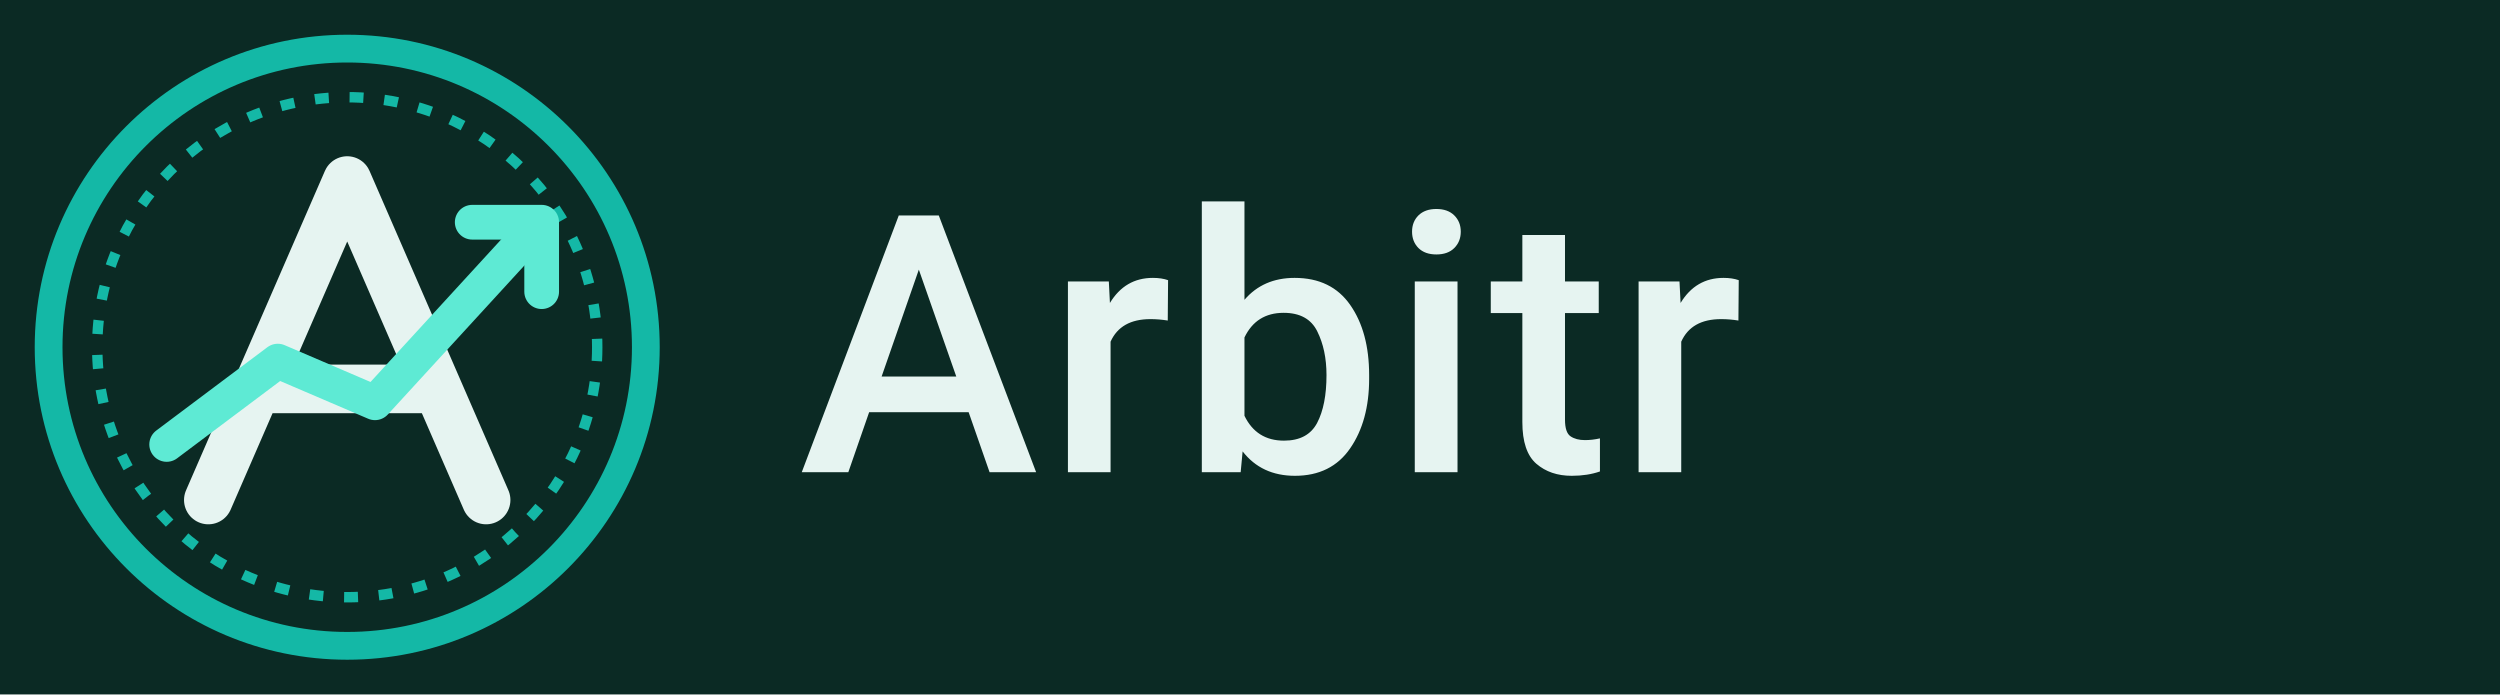
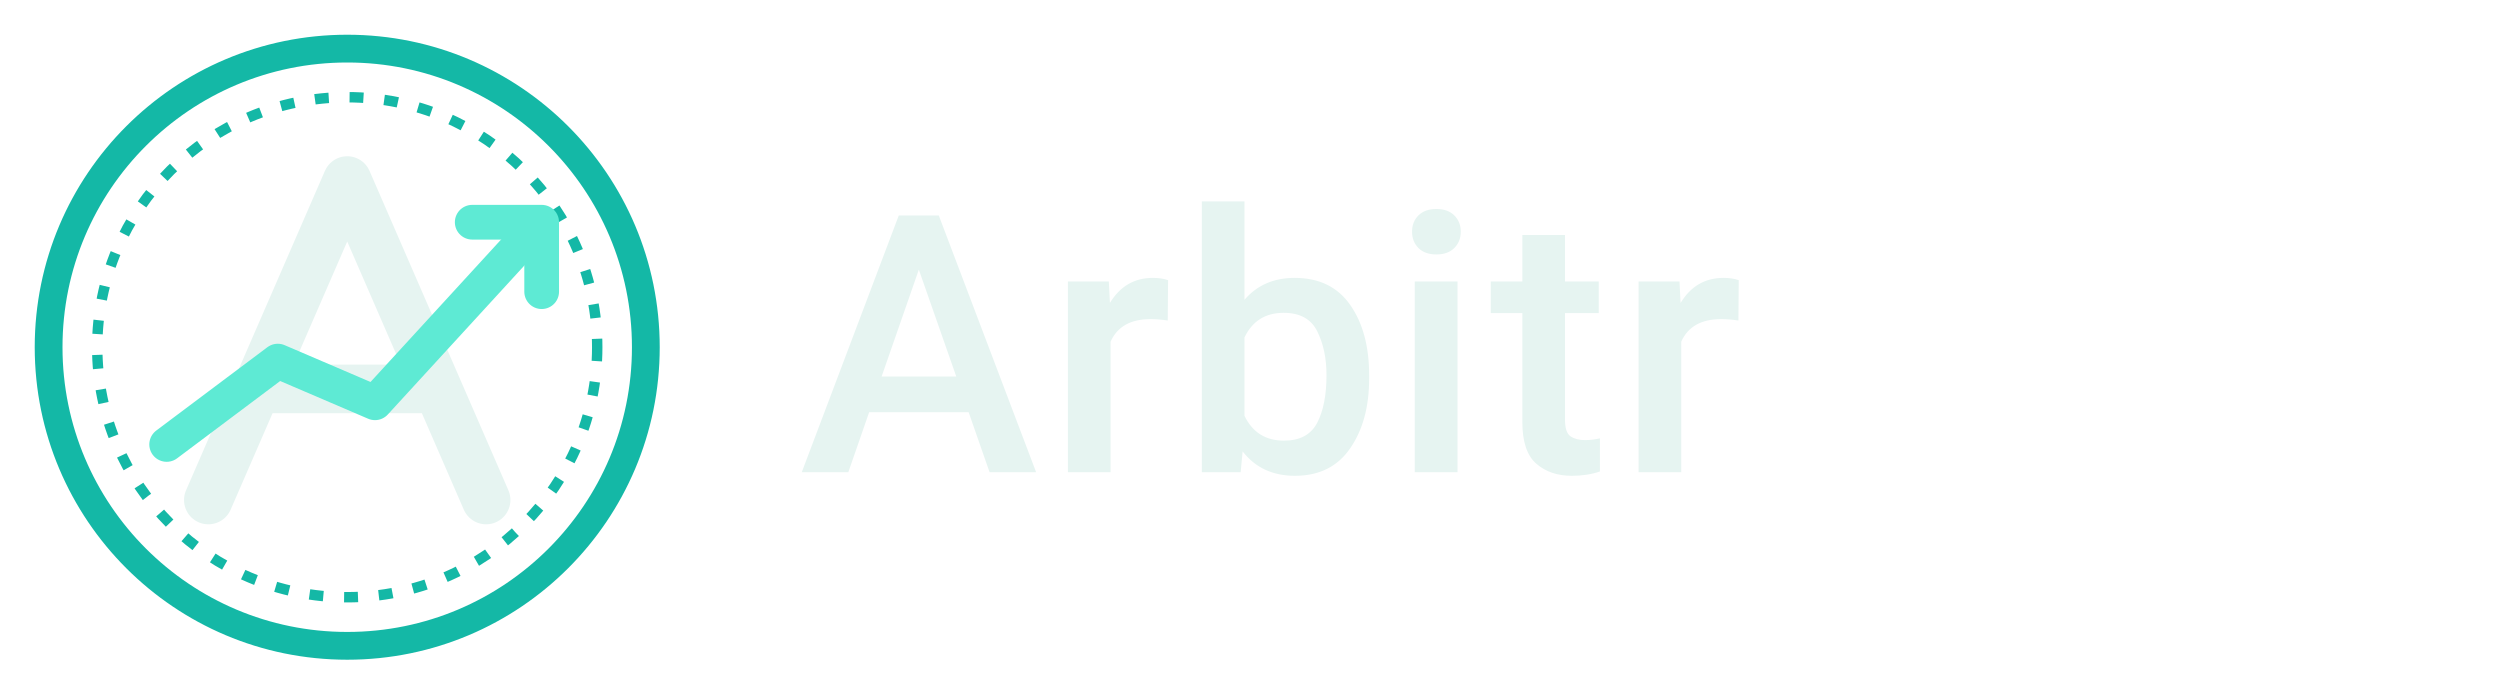
<svg xmlns="http://www.w3.org/2000/svg" width="360" height="100" viewBox="0 0 360 100">
-   <rect width="360" height="100" fill="#0B2A24" />
  <circle cx="50" cy="50" r="43" fill="none" stroke="#14B8A6" stroke-width="4" />
  <circle cx="50" cy="50" r="36" fill="none" stroke="#14B8A6" stroke-width="1.5" stroke-dasharray="2 3" />
  <path d="M30 72 L50 26 L70 72 M38 56 H62" fill="none" stroke="#E6F4F1" stroke-width="7" stroke-linecap="round" stroke-linejoin="round" />
  <g fill="none" stroke="#5EEAD4" stroke-width="5" stroke-linecap="round" stroke-linejoin="round">
    <path d="M24 64 L40 52 L54 58 L76 34" />
    <path d="M68 32 H78 V42" />
  </g>
  <text x="115" y="68" style="font-family:Roboto,sans-serif;font-weight:500;font-size:52px;letter-spacing:1px" fill="#E6F4F1">Arbitr</text>
</svg>
